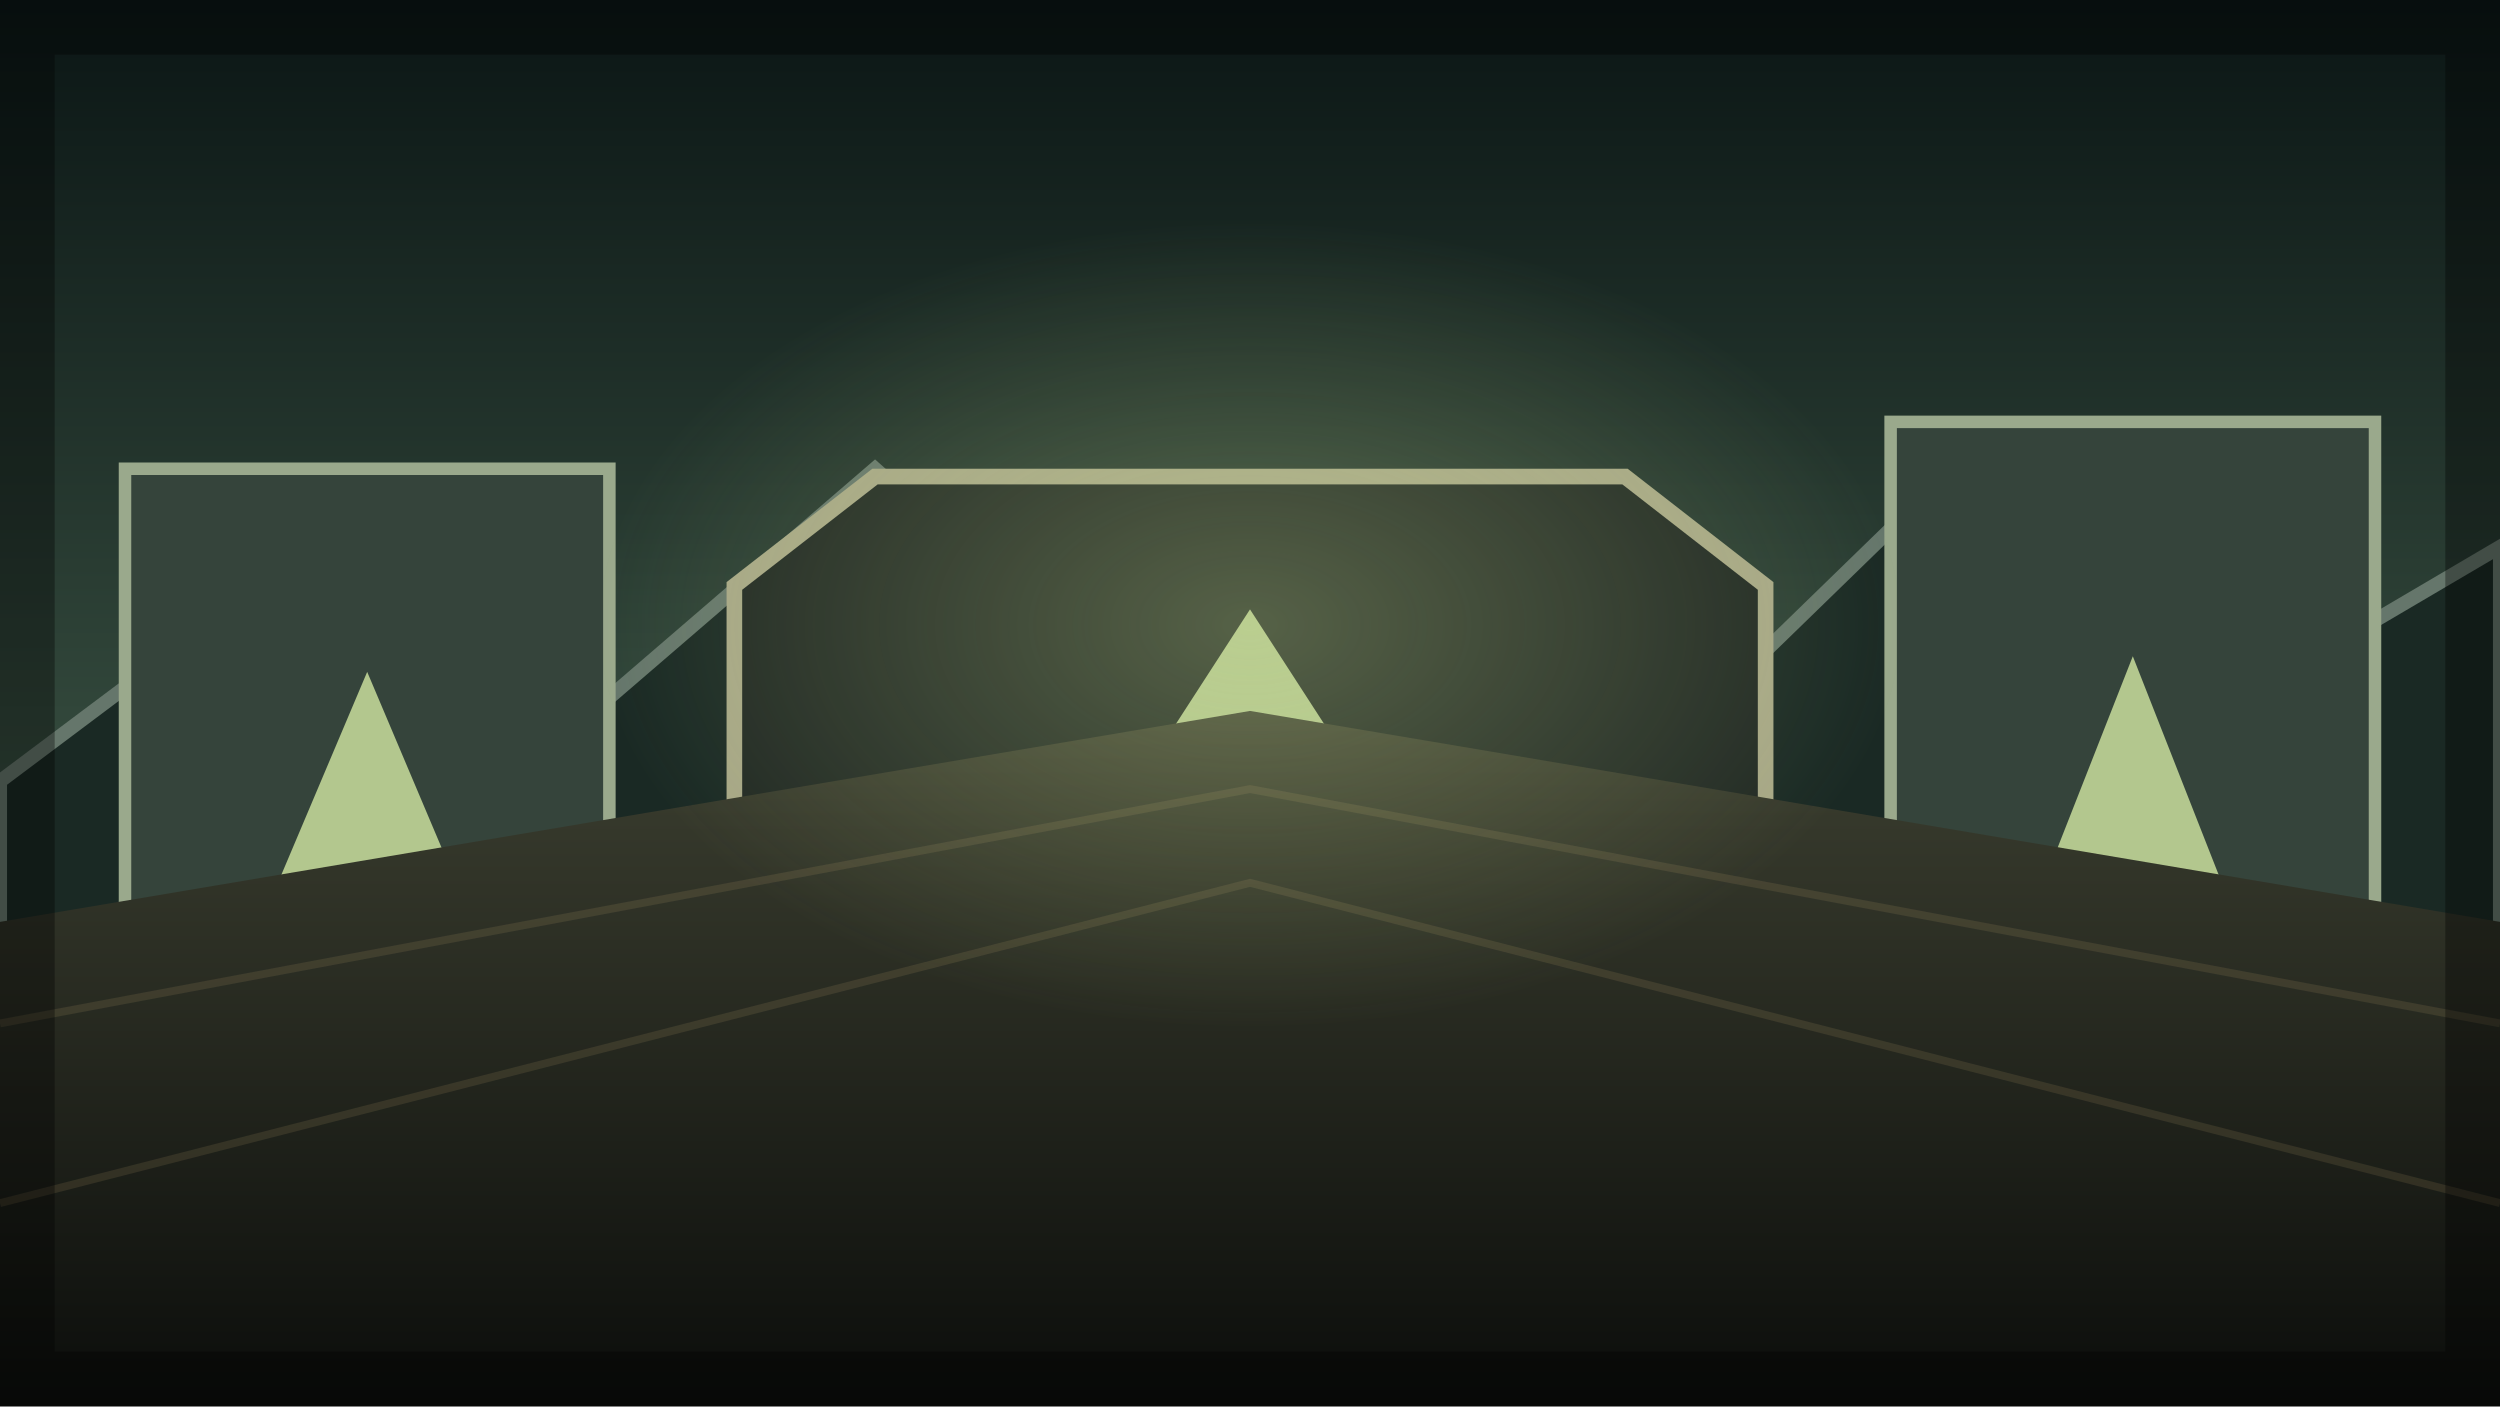
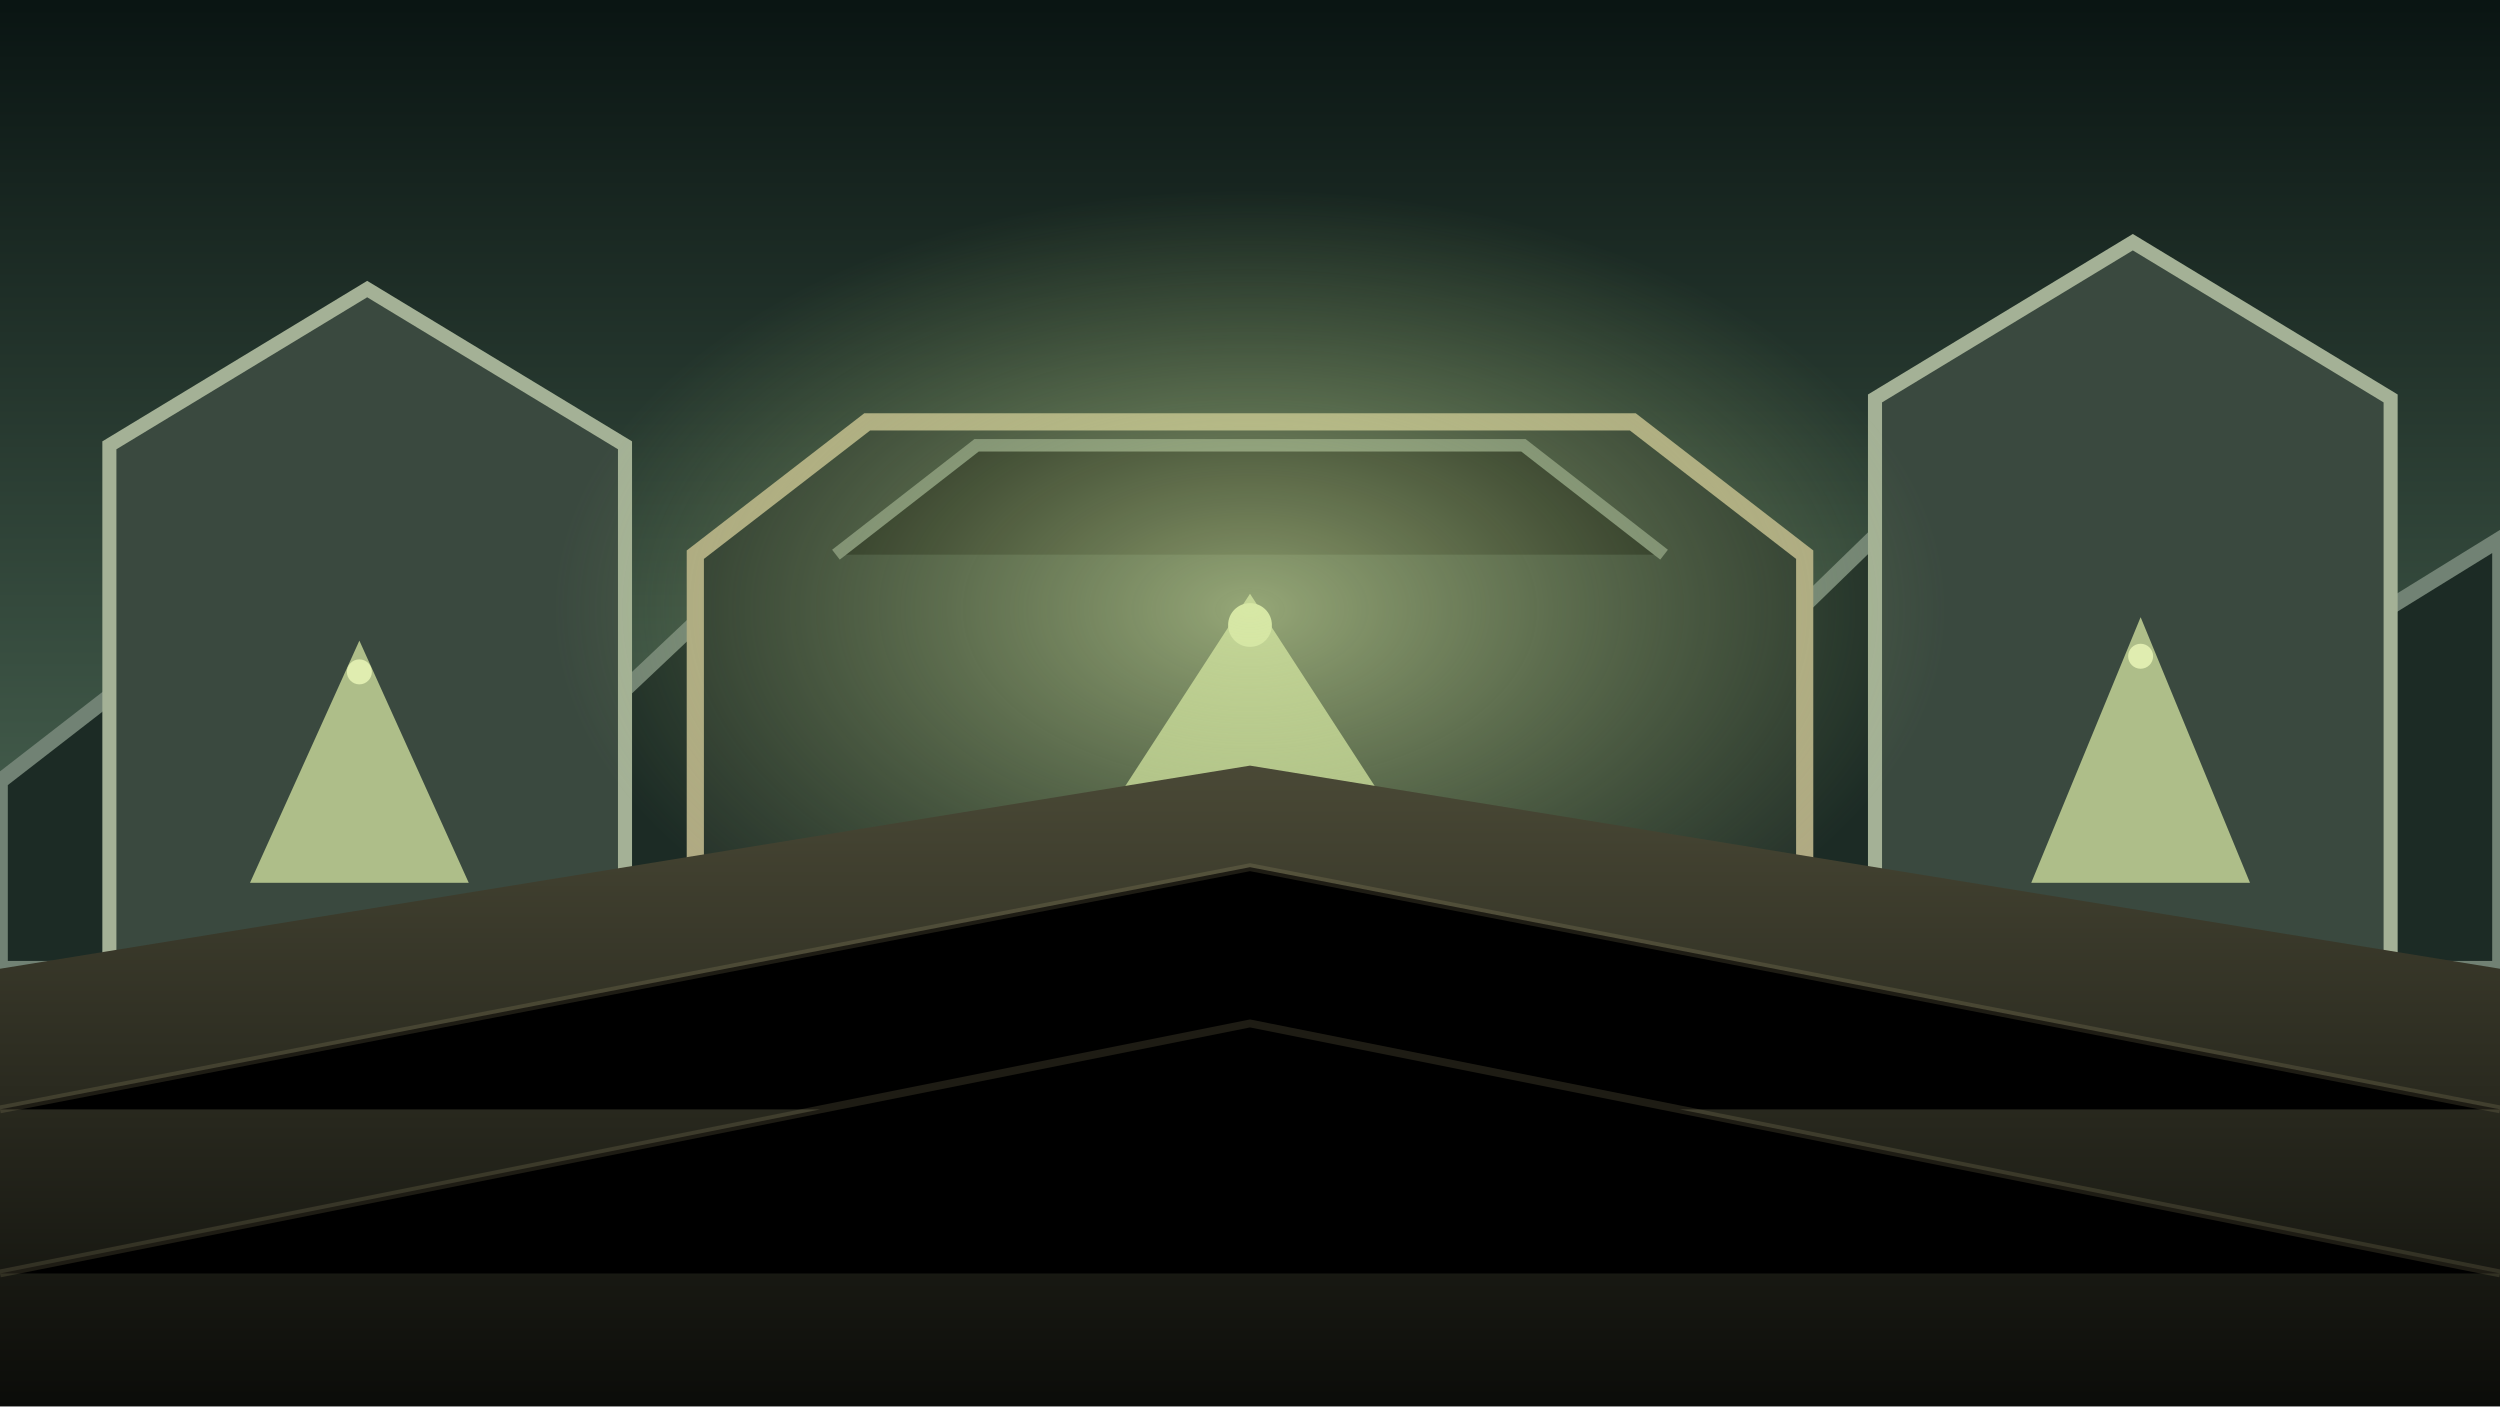
- <svg xmlns="http://www.w3.org/2000/svg" viewBox="0 0 1600 900" preserveAspectRatio="xMidYMid slice">
+ <svg xmlns="http://www.w3.org/2000/svg" viewBox="0 0 1600 900">
  <defs>
    <linearGradient id="s" x2="0" y2="1">
-       <stop stop-color="#0b1615" />
-       <stop offset=".55" stop-color="#344a3d" />
-       <stop offset="1" stop-color="#070c0c" />
+       <stop stop-color="#0a1513" />
+       <stop offset=".55" stop-color="#405848" />
+       <stop offset="1" stop-color="#060a09" />
    </linearGradient>
-     <linearGradient id="g" x2="0" y2="1">
-       <stop stop-color="#3d4031" />
-       <stop offset="1" stop-color="#0b0d0b" />
+     <linearGradient id="f" x2="0" y2="1">
+       <stop stop-color="#4a4936" />
+       <stop offset="1" stop-color="#0b0c09" />
    </linearGradient>
    <radialGradient id="l">
-       <stop stop-color="#c9dc94" stop-opacity=".8" />
-       <stop offset="1" stop-color="#c9dc94" stop-opacity="0" />
+       <stop stop-color="#d2e5a0" stop-opacity=".65" />
+       <stop offset="1" stop-color="#a3bb72" stop-opacity="0" />
    </radialGradient>
  </defs>
  <rect width="1600" height="900" fill="url(#s)" />
-   <path d="M0 500L200 350L380 455L560 300L740 460L900 320L1080 465L1260 290L1430 450L1600 350V610H0Z" fill="#1a2924" stroke="#65766b" stroke-width="9" />
-   <g fill="#35443b" stroke="#9aa98c" stroke-width="8">
-     <path d="M80 610V300H390V610Z" />
-     <path d="M1210 610V270H1520V610Z" />
+   <path d="M0 500L200 345L380 460L560 290L740 455L900 315L1080 460L1260 285L1430 450L1600 345V620H0Z" fill="#1c2b25" stroke="#718274" stroke-width="10" />
+   <g fill="#3a493f" stroke="#a4b196" stroke-width="9">
+     <path d="M70 620V285L235 185L400 285V620Z" />
+     <path d="M1200 620V255L1365 155L1530 255V620Z" />
  </g>
-   <path d="M470 610V375L560 305H1040L1130 375V610Z" fill="#202823" stroke="#a7a786" stroke-width="10" />
-   <g fill="#b3c78e">
-     <path d="M180 560L235 430L290 560Z" />
-     <path d="M1310 560L1365 420L1420 560Z" />
-     <path d="M690 560L800 390L910 560Z" />
+   <path d="M445 620V355L555 270H1045L1155 355V620Z" fill="#26332b" stroke="#b0aa83" stroke-width="11" />
+   <path d="M535 355L625 285H975L1065 355" fill="#0e1611" stroke="#71806f" stroke-width="8" />
+   <g fill="#aebe89">
+     <path d="M160 565L230 410L300 565Z" />
+     <path d="M1300 565L1370 395L1440 565Z" />
+     <path d="M680 565L800 380L920 565Z" />
  </g>
-   <path d="M0 590L800 455L1600 590V900H0Z" fill="url(#g)" />
-   <path d="M0 655L800 505L1600 655M0 770L800 565L1600 770" fill="none" stroke="#d4b47a" stroke-opacity=".13" stroke-width="5" />
-   <ellipse cx="800" cy="400" rx="420" ry="260" fill="url(#l)" opacity=".4" />
-   <rect width="1600" height="900" fill="none" stroke="#000" stroke-opacity=".35" stroke-width="70" />
+   <g fill="#e0edb0">
+     <circle cx="230" cy="430" r="8" />
+     <circle cx="1370" cy="420" r="8" />
+     <circle cx="800" cy="400" r="14" />
+   </g>
+   <ellipse cx="800" cy="390" rx="450" ry="270" fill="url(#l)" />
+   <path d="M0 620L800 490L1600 620V900H0Z" fill="url(#f)" />
+   <path d="M0 710L800 555L1600 710M0 815L800 655L1600 815" stroke="#c9bd8a" stroke-opacity=".15" stroke-width="5" />
</svg>
